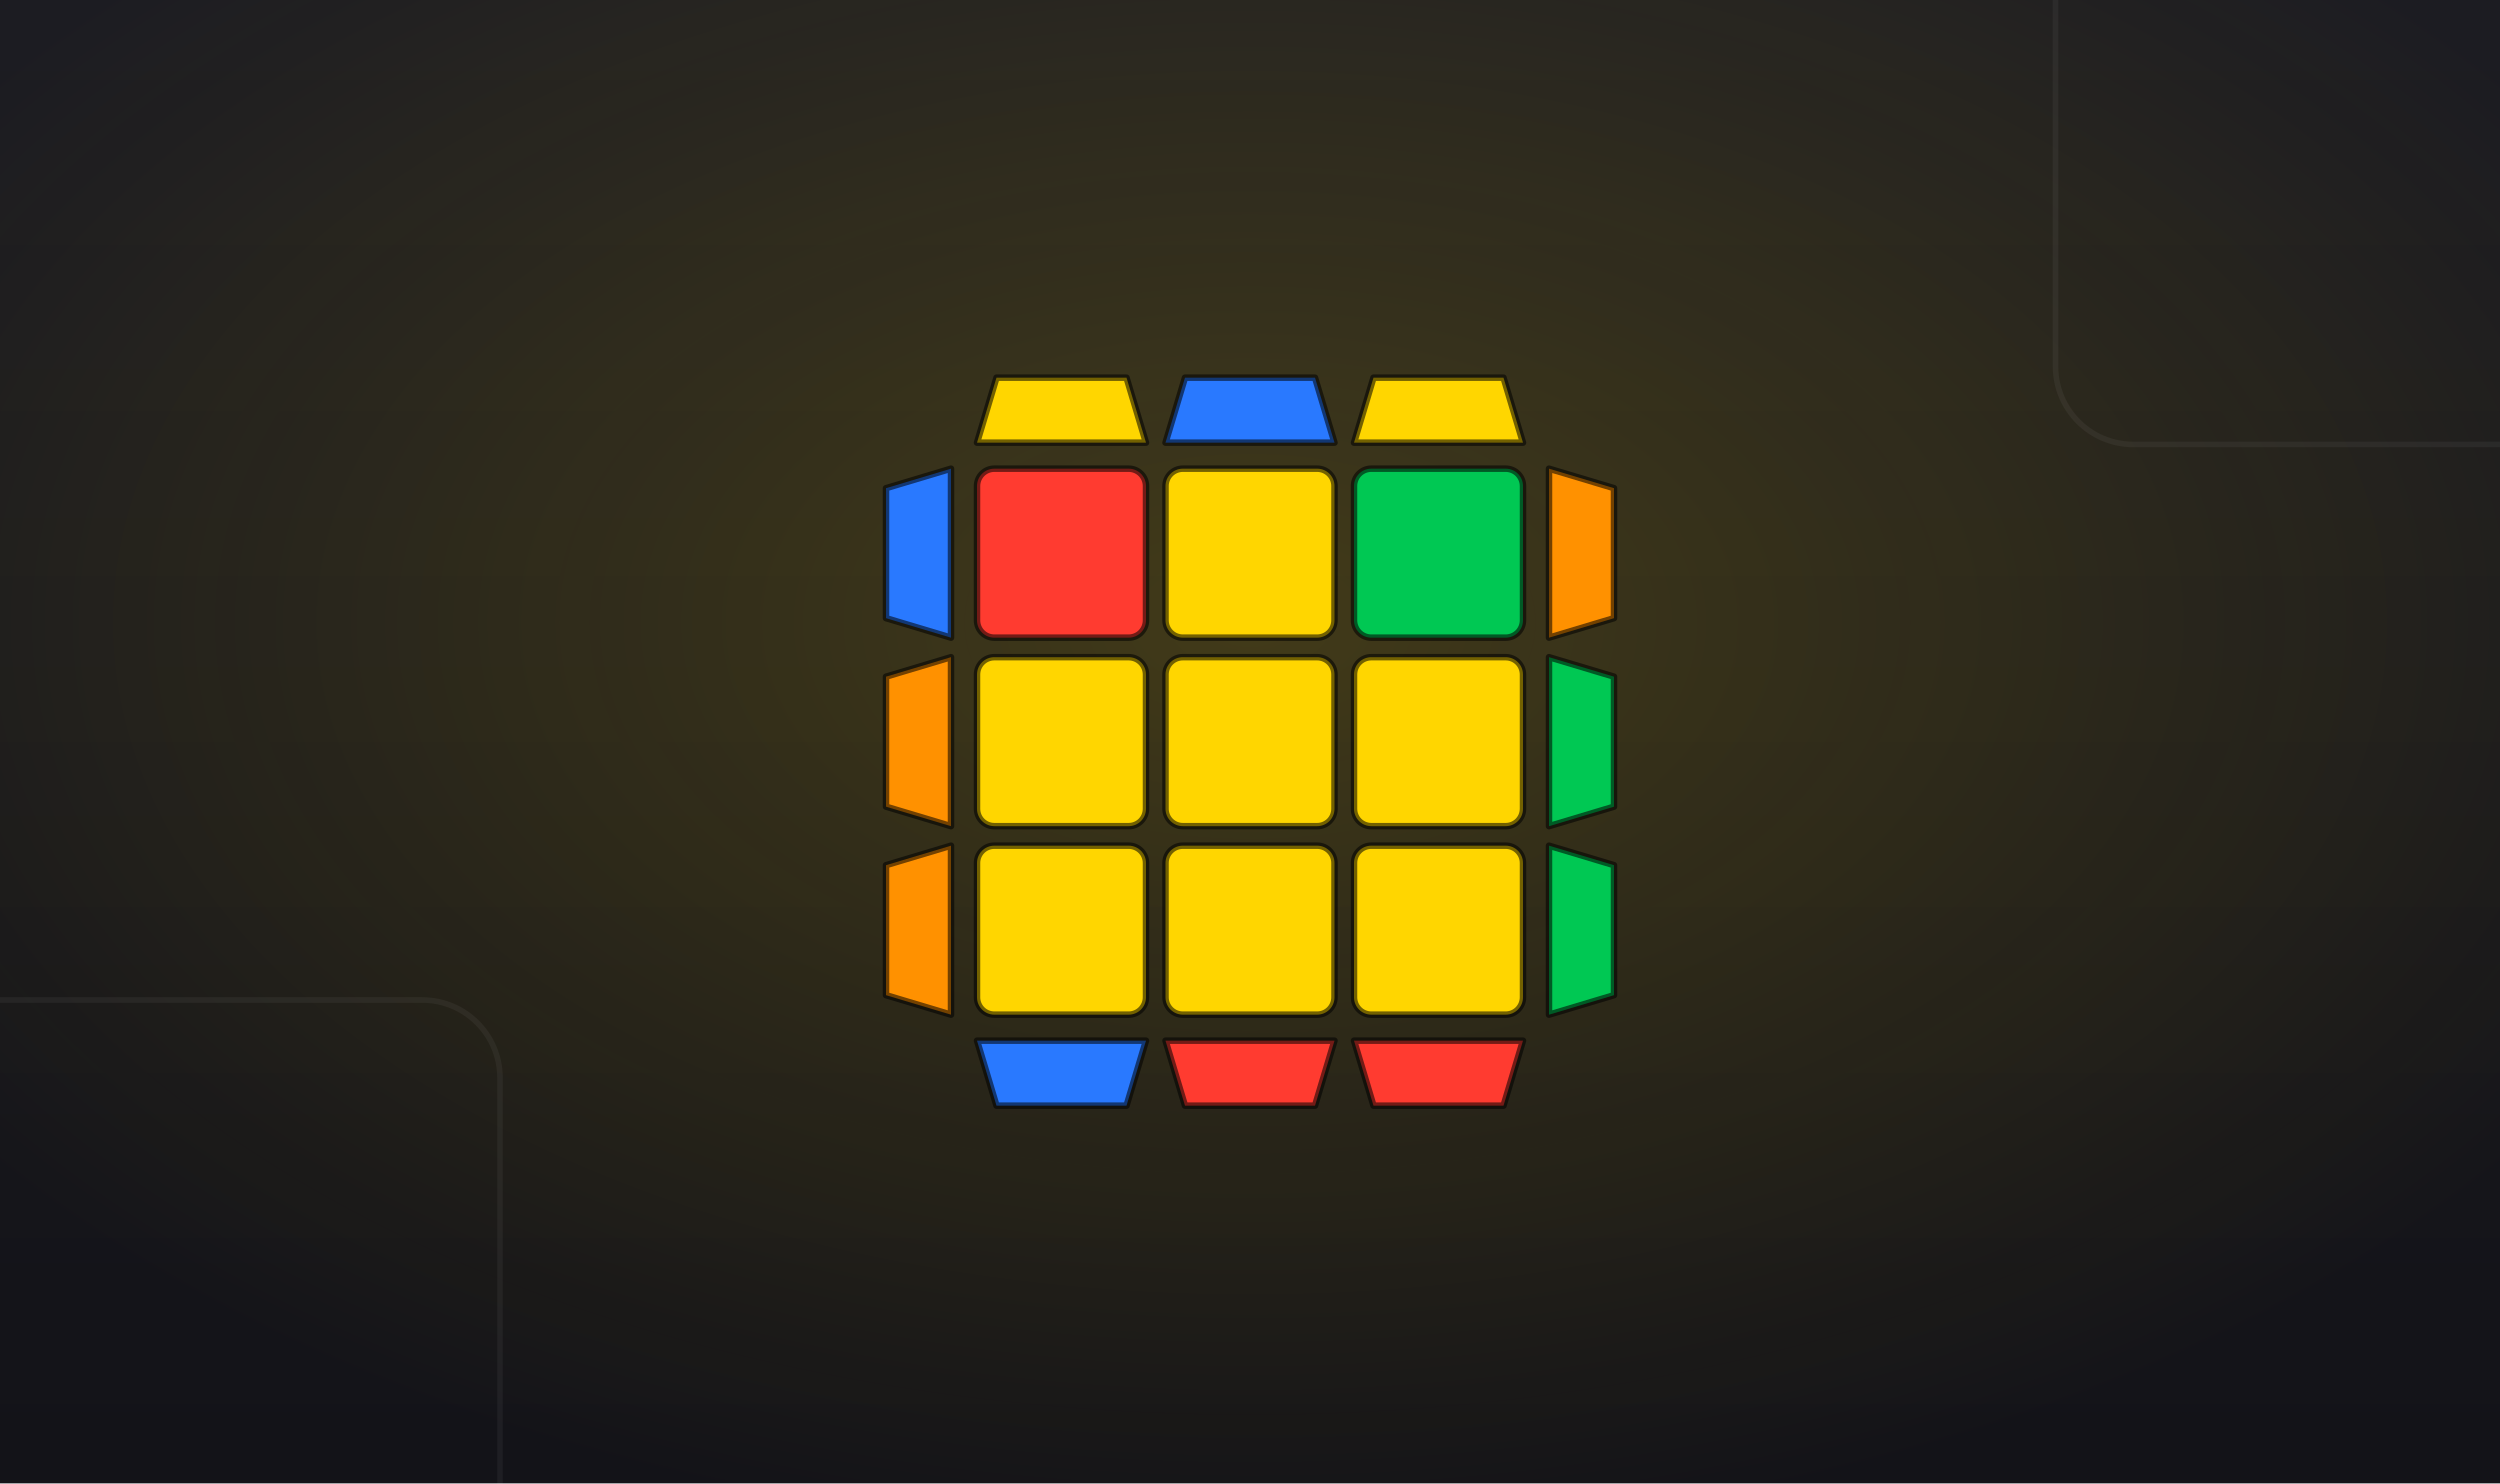
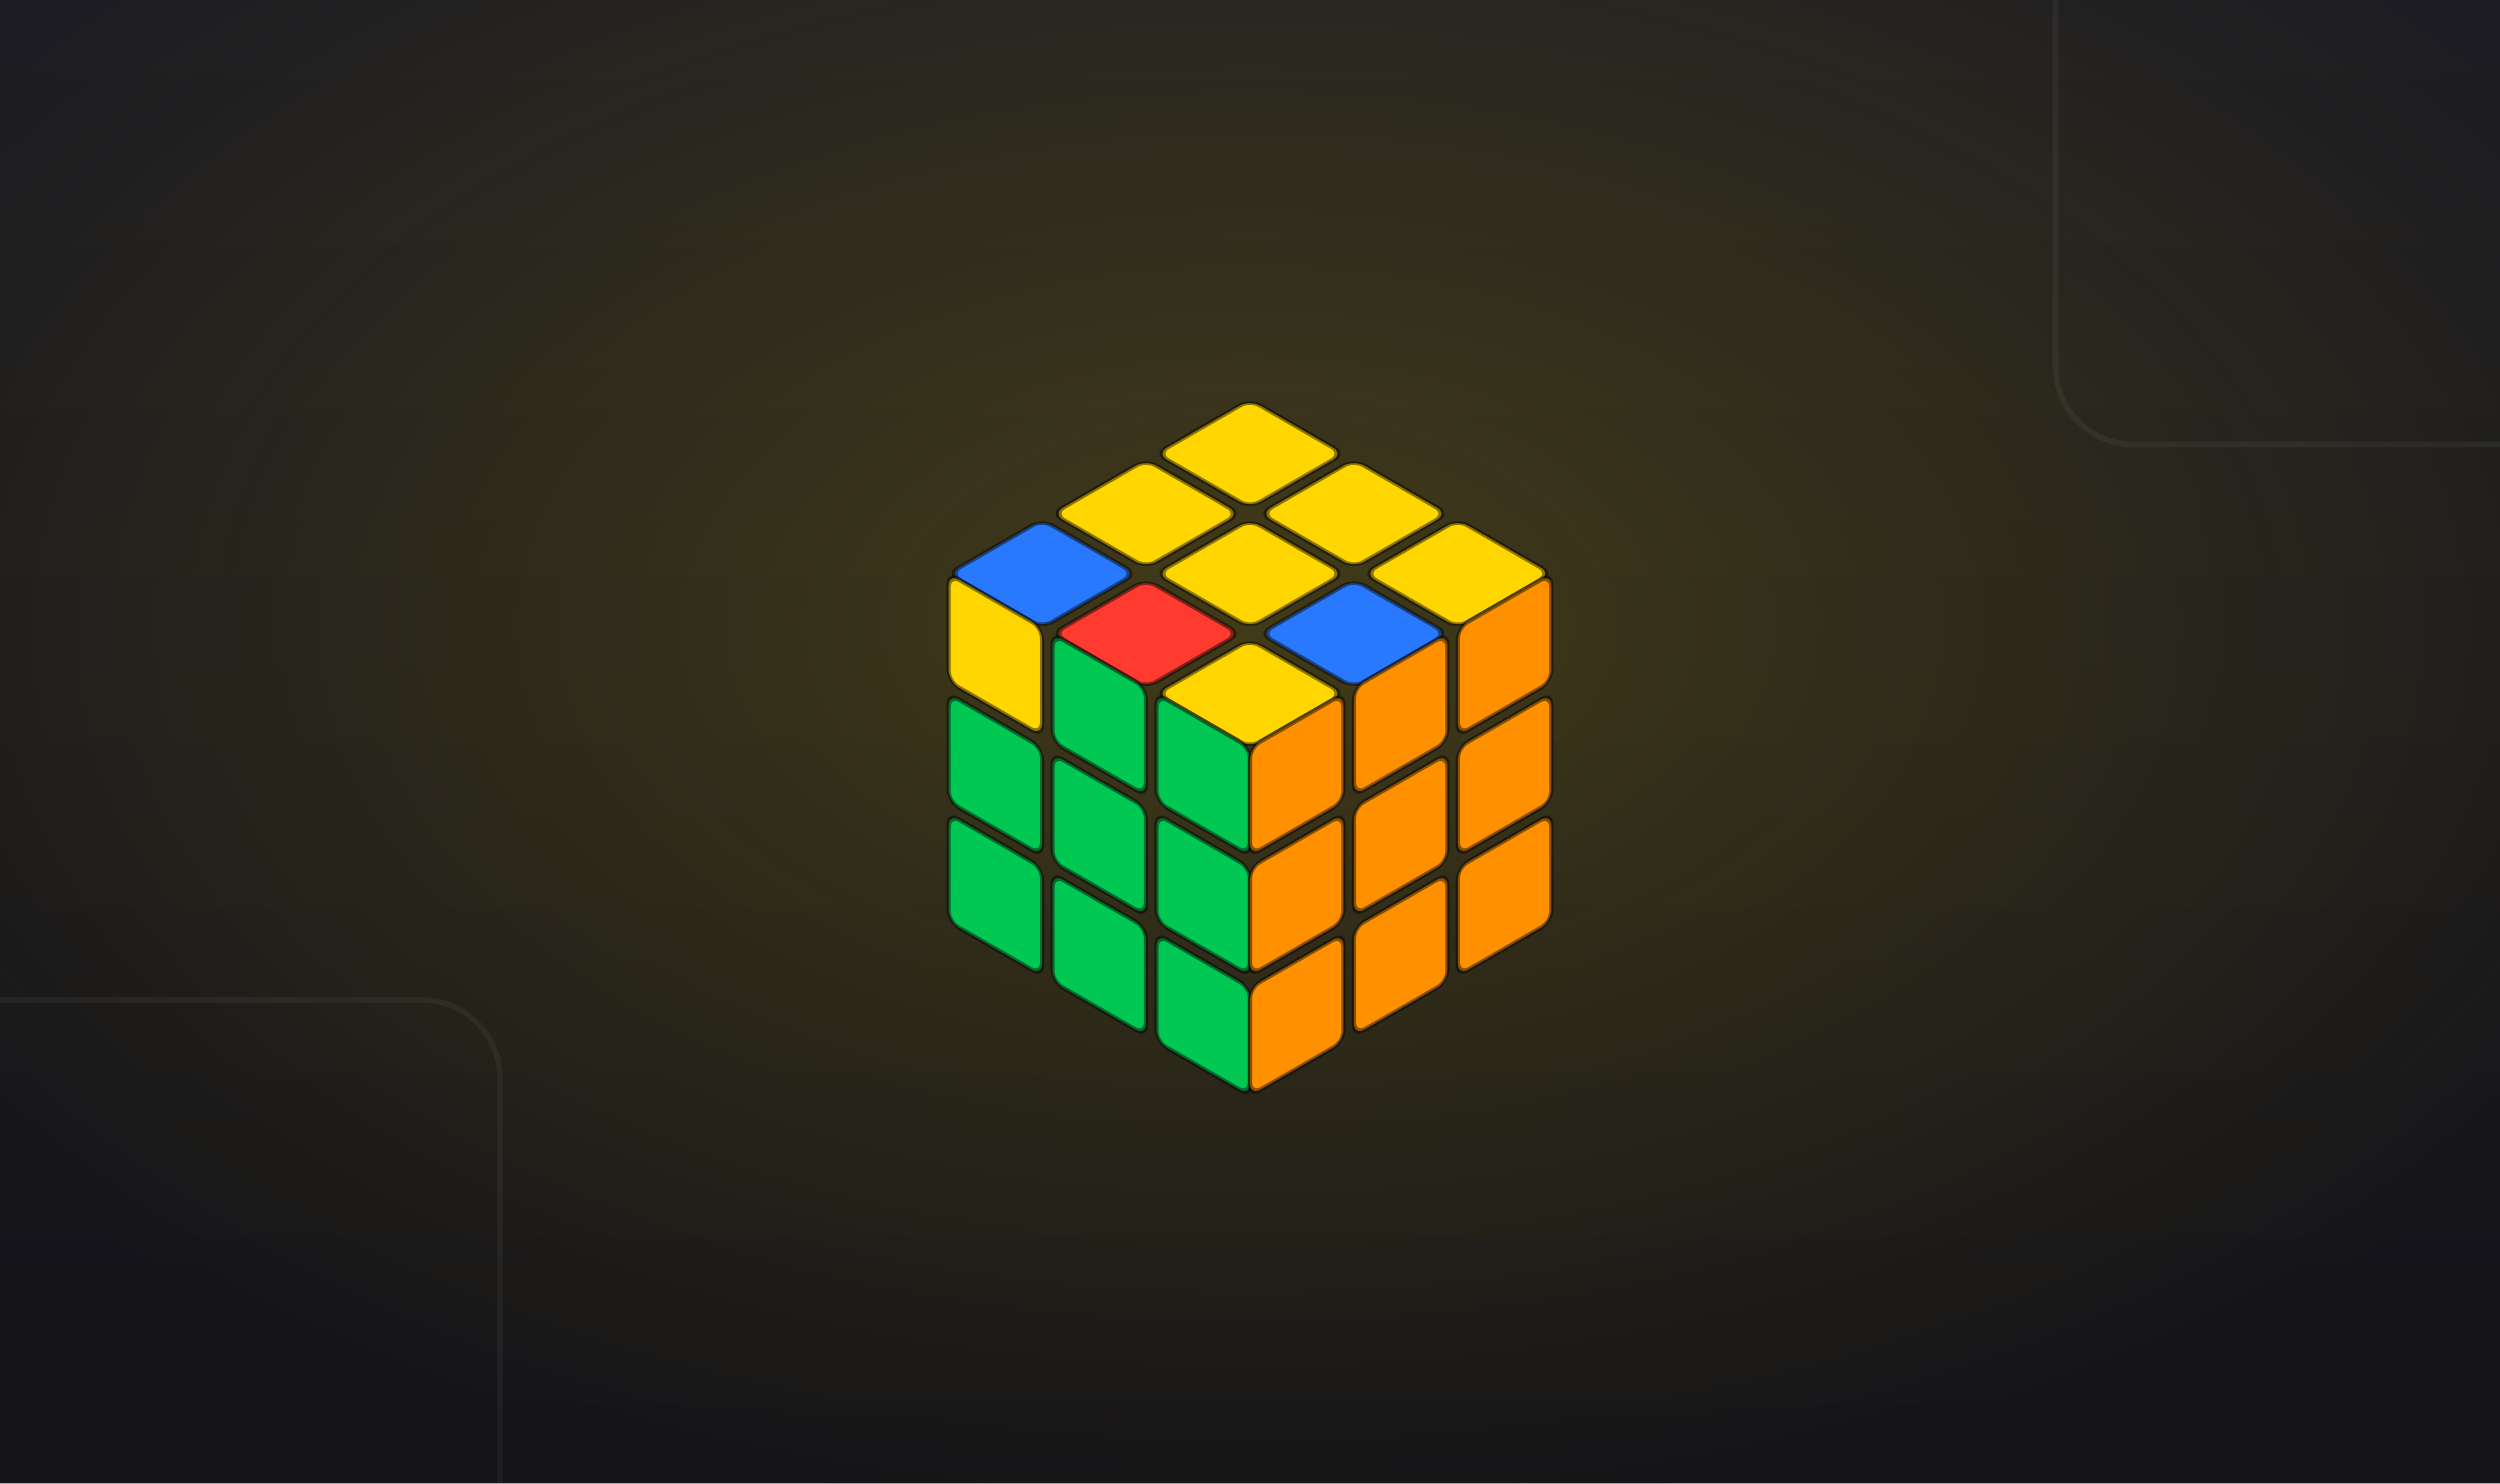
<svg xmlns="http://www.w3.org/2000/svg" viewBox="0 0 900 534">
  <defs>
    <linearGradient id="bg" x1="0" y1="0" x2="0" y2="1">
      <stop offset="0%" stop-color="#1c1c22" />
      <stop offset="100%" stop-color="#131318" />
    </linearGradient>
    <radialGradient id="glow" cx="50%" cy="42%" r="62%">
      <stop offset="0%" stop-color="#ffd600" stop-opacity="0.18" />
      <stop offset="100%" stop-color="#ffd600" stop-opacity="0" />
    </radialGradient>
  </defs>
  <rect width="900" height="534" fill="url(#bg)" />
  <rect width="900" height="534" fill="url(#glow)" />
  <g opacity="0.05" stroke="#ffffff" stroke-width="2" fill="none">
    <rect x="-60" y="360" width="240" height="240" rx="28" />
    <rect x="740" y="-80" width="240" height="240" rx="28" />
  </g>
-   <g transform="translate(450 267) scale(0.78) translate(-450 -267)">
-     <rect x="324" y="141" width="78" height="78" rx="8" fill="#ff3b30" stroke="rgba(0,0,0,0.55)" stroke-width="3" />
-     <rect x="411" y="141" width="78" height="78" rx="8" fill="#ffd600" stroke="rgba(0,0,0,0.55)" stroke-width="3" />
-     <rect x="498" y="141" width="78" height="78" rx="8" fill="#00c853" stroke="rgba(0,0,0,0.55)" stroke-width="3" />
-     <rect x="324" y="228" width="78" height="78" rx="8" fill="#ffd600" stroke="rgba(0,0,0,0.55)" stroke-width="3" />
-     <rect x="411" y="228" width="78" height="78" rx="8" fill="#ffd600" stroke="rgba(0,0,0,0.55)" stroke-width="3" />
-     <rect x="498" y="228" width="78" height="78" rx="8" fill="#ffd600" stroke="rgba(0,0,0,0.55)" stroke-width="3" />
-     <rect x="324" y="315" width="78" height="78" rx="8" fill="#ffd600" stroke="rgba(0,0,0,0.55)" stroke-width="3" />
-     <rect x="411" y="315" width="78" height="78" rx="8" fill="#ffd600" stroke="rgba(0,0,0,0.55)" stroke-width="3" />
-     <rect x="498" y="315" width="78" height="78" rx="8" fill="#ffd600" stroke="rgba(0,0,0,0.55)" stroke-width="3" />
-     <polygon points="324,129 402,129 393,99 333,99" fill="#ffd600" stroke="rgba(0,0,0,0.55)" stroke-width="3" stroke-linejoin="round" />
-     <polygon points="324,405 402,405 393,435 333,435" fill="#2979ff" stroke="rgba(0,0,0,0.55)" stroke-width="3" stroke-linejoin="round" />
-     <polygon points="312,141 312,219 282,210 282,150" fill="#2979ff" stroke="rgba(0,0,0,0.55)" stroke-width="3" stroke-linejoin="round" />
-     <polygon points="588,141 588,219 618,210 618,150" fill="#ff9100" stroke="rgba(0,0,0,0.55)" stroke-width="3" stroke-linejoin="round" />
-     <polygon points="411,129 489,129 480,99 420,99" fill="#2979ff" stroke="rgba(0,0,0,0.55)" stroke-width="3" stroke-linejoin="round" />
-     <polygon points="411,405 489,405 480,435 420,435" fill="#ff3b30" stroke="rgba(0,0,0,0.55)" stroke-width="3" stroke-linejoin="round" />
-     <polygon points="312,228 312,306 282,297 282,237" fill="#ff9100" stroke="rgba(0,0,0,0.55)" stroke-width="3" stroke-linejoin="round" />
-     <polygon points="588,228 588,306 618,297 618,237" fill="#00c853" stroke="rgba(0,0,0,0.55)" stroke-width="3" stroke-linejoin="round" />
-     <polygon points="498,129 576,129 567,99 507,99" fill="#ffd600" stroke="rgba(0,0,0,0.55)" stroke-width="3" stroke-linejoin="round" />
-     <polygon points="498,405 576,405 567,435 507,435" fill="#ff3b30" stroke="rgba(0,0,0,0.55)" stroke-width="3" stroke-linejoin="round" />
-     <polygon points="312,315 312,393 282,384 282,324" fill="#ff9100" stroke="rgba(0,0,0,0.55)" stroke-width="3" stroke-linejoin="round" />
-     <polygon points="588,315 588,393 618,384 618,324" fill="#00c853" stroke="rgba(0,0,0,0.55)" stroke-width="3" stroke-linejoin="round" />
+   <g transform="translate(450 267) scale(0.72) translate(-450 -267)">
+     <g transform="translate(450 96) matrix(0.866 0.5 -0.866 0.5 0 0)">
+       <rect x="0.0" y="0.0" width="54.0" height="54.0" rx="6" fill="#ffd600" stroke="rgba(0,0,0,0.45)" stroke-width="2.5" />
+       <rect x="60.0" y="0.0" width="54.0" height="54.0" rx="6" fill="#ffd600" stroke="rgba(0,0,0,0.45)" stroke-width="2.5" />
+       <rect x="120.0" y="0.0" width="54.0" height="54.0" rx="6" fill="#ffd600" stroke="rgba(0,0,0,0.45)" stroke-width="2.5" />
+       <rect x="0.0" y="60.0" width="54.0" height="54.0" rx="6" fill="#ffd600" stroke="rgba(0,0,0,0.45)" stroke-width="2.5" />
+       <rect x="60.0" y="60.0" width="54.0" height="54.0" rx="6" fill="#ffd600" stroke="rgba(0,0,0,0.45)" stroke-width="2.5" />
+       <rect x="120.0" y="60.0" width="54.0" height="54.0" rx="6" fill="#2979ff" stroke="rgba(0,0,0,0.45)" stroke-width="2.5" />
+       <rect x="0.0" y="120.0" width="54.0" height="54.0" rx="6" fill="#2979ff" stroke="rgba(0,0,0,0.45)" stroke-width="2.5" />
+       <rect x="60.0" y="120.0" width="54.0" height="54.0" rx="6" fill="#ff3b30" stroke="rgba(0,0,0,0.45)" stroke-width="2.5" />
+       <rect x="120.0" y="120.0" width="54.0" height="54.0" rx="6" fill="#ffd600" stroke="rgba(0,0,0,0.45)" stroke-width="2.5" />
+     </g>
+     <g transform="translate(299.3 183) matrix(0.866 0.5 0 1 0 0)">
+       <rect x="0.0" y="0.0" width="54.0" height="54.0" rx="6" fill="#ffd600" stroke="rgba(0,0,0,0.45)" stroke-width="2.5" />
+       <rect x="60.0" y="0.0" width="54.0" height="54.0" rx="6" fill="#00c853" stroke="rgba(0,0,0,0.45)" stroke-width="2.5" />
+       <rect x="120.0" y="0.0" width="54.0" height="54.0" rx="6" fill="#00c853" stroke="rgba(0,0,0,0.45)" stroke-width="2.5" />
+       <rect x="0.0" y="60.0" width="54.0" height="54.0" rx="6" fill="#00c853" stroke="rgba(0,0,0,0.45)" stroke-width="2.5" />
+       <rect x="60.0" y="60.0" width="54.0" height="54.0" rx="6" fill="#00c853" stroke="rgba(0,0,0,0.45)" stroke-width="2.5" />
+       <rect x="120.0" y="60.0" width="54.0" height="54.0" rx="6" fill="#00c853" stroke="rgba(0,0,0,0.45)" stroke-width="2.5" />
+       <rect x="0.0" y="120.0" width="54.0" height="54.0" rx="6" fill="#00c853" stroke="rgba(0,0,0,0.45)" stroke-width="2.5" />
+       <rect x="60.0" y="120.0" width="54.0" height="54.0" rx="6" fill="#00c853" stroke="rgba(0,0,0,0.45)" stroke-width="2.5" />
+       <rect x="120.0" y="120.0" width="54.0" height="54.0" rx="6" fill="#00c853" stroke="rgba(0,0,0,0.45)" stroke-width="2.5" />
+     </g>
+     <g transform="translate(450 270) matrix(0.866 -0.5 0 1 0 0)">
+       <rect x="0.0" y="0.0" width="54.0" height="54.0" rx="6" fill="#ff9100" stroke="rgba(0,0,0,0.45)" stroke-width="2.5" />
+       <rect x="60.0" y="0.0" width="54.0" height="54.0" rx="6" fill="#ff9100" stroke="rgba(0,0,0,0.45)" stroke-width="2.5" />
+       <rect x="120.0" y="0.0" width="54.0" height="54.0" rx="6" fill="#ff9100" stroke="rgba(0,0,0,0.45)" stroke-width="2.5" />
+       <rect x="0.0" y="60.0" width="54.0" height="54.0" rx="6" fill="#ff9100" stroke="rgba(0,0,0,0.45)" stroke-width="2.5" />
+       <rect x="60.0" y="60.0" width="54.0" height="54.0" rx="6" fill="#ff9100" stroke="rgba(0,0,0,0.45)" stroke-width="2.5" />
+       <rect x="120.0" y="60.0" width="54.0" height="54.0" rx="6" fill="#ff9100" stroke="rgba(0,0,0,0.45)" stroke-width="2.5" />
+       <rect x="0.0" y="120.0" width="54.0" height="54.0" rx="6" fill="#ff9100" stroke="rgba(0,0,0,0.45)" stroke-width="2.5" />
+       <rect x="60.0" y="120.0" width="54.0" height="54.0" rx="6" fill="#ff9100" stroke="rgba(0,0,0,0.45)" stroke-width="2.5" />
+       <rect x="120.0" y="120.0" width="54.0" height="54.0" rx="6" fill="#ff9100" stroke="rgba(0,0,0,0.45)" stroke-width="2.5" />
+     </g>
  </g>
</svg>
